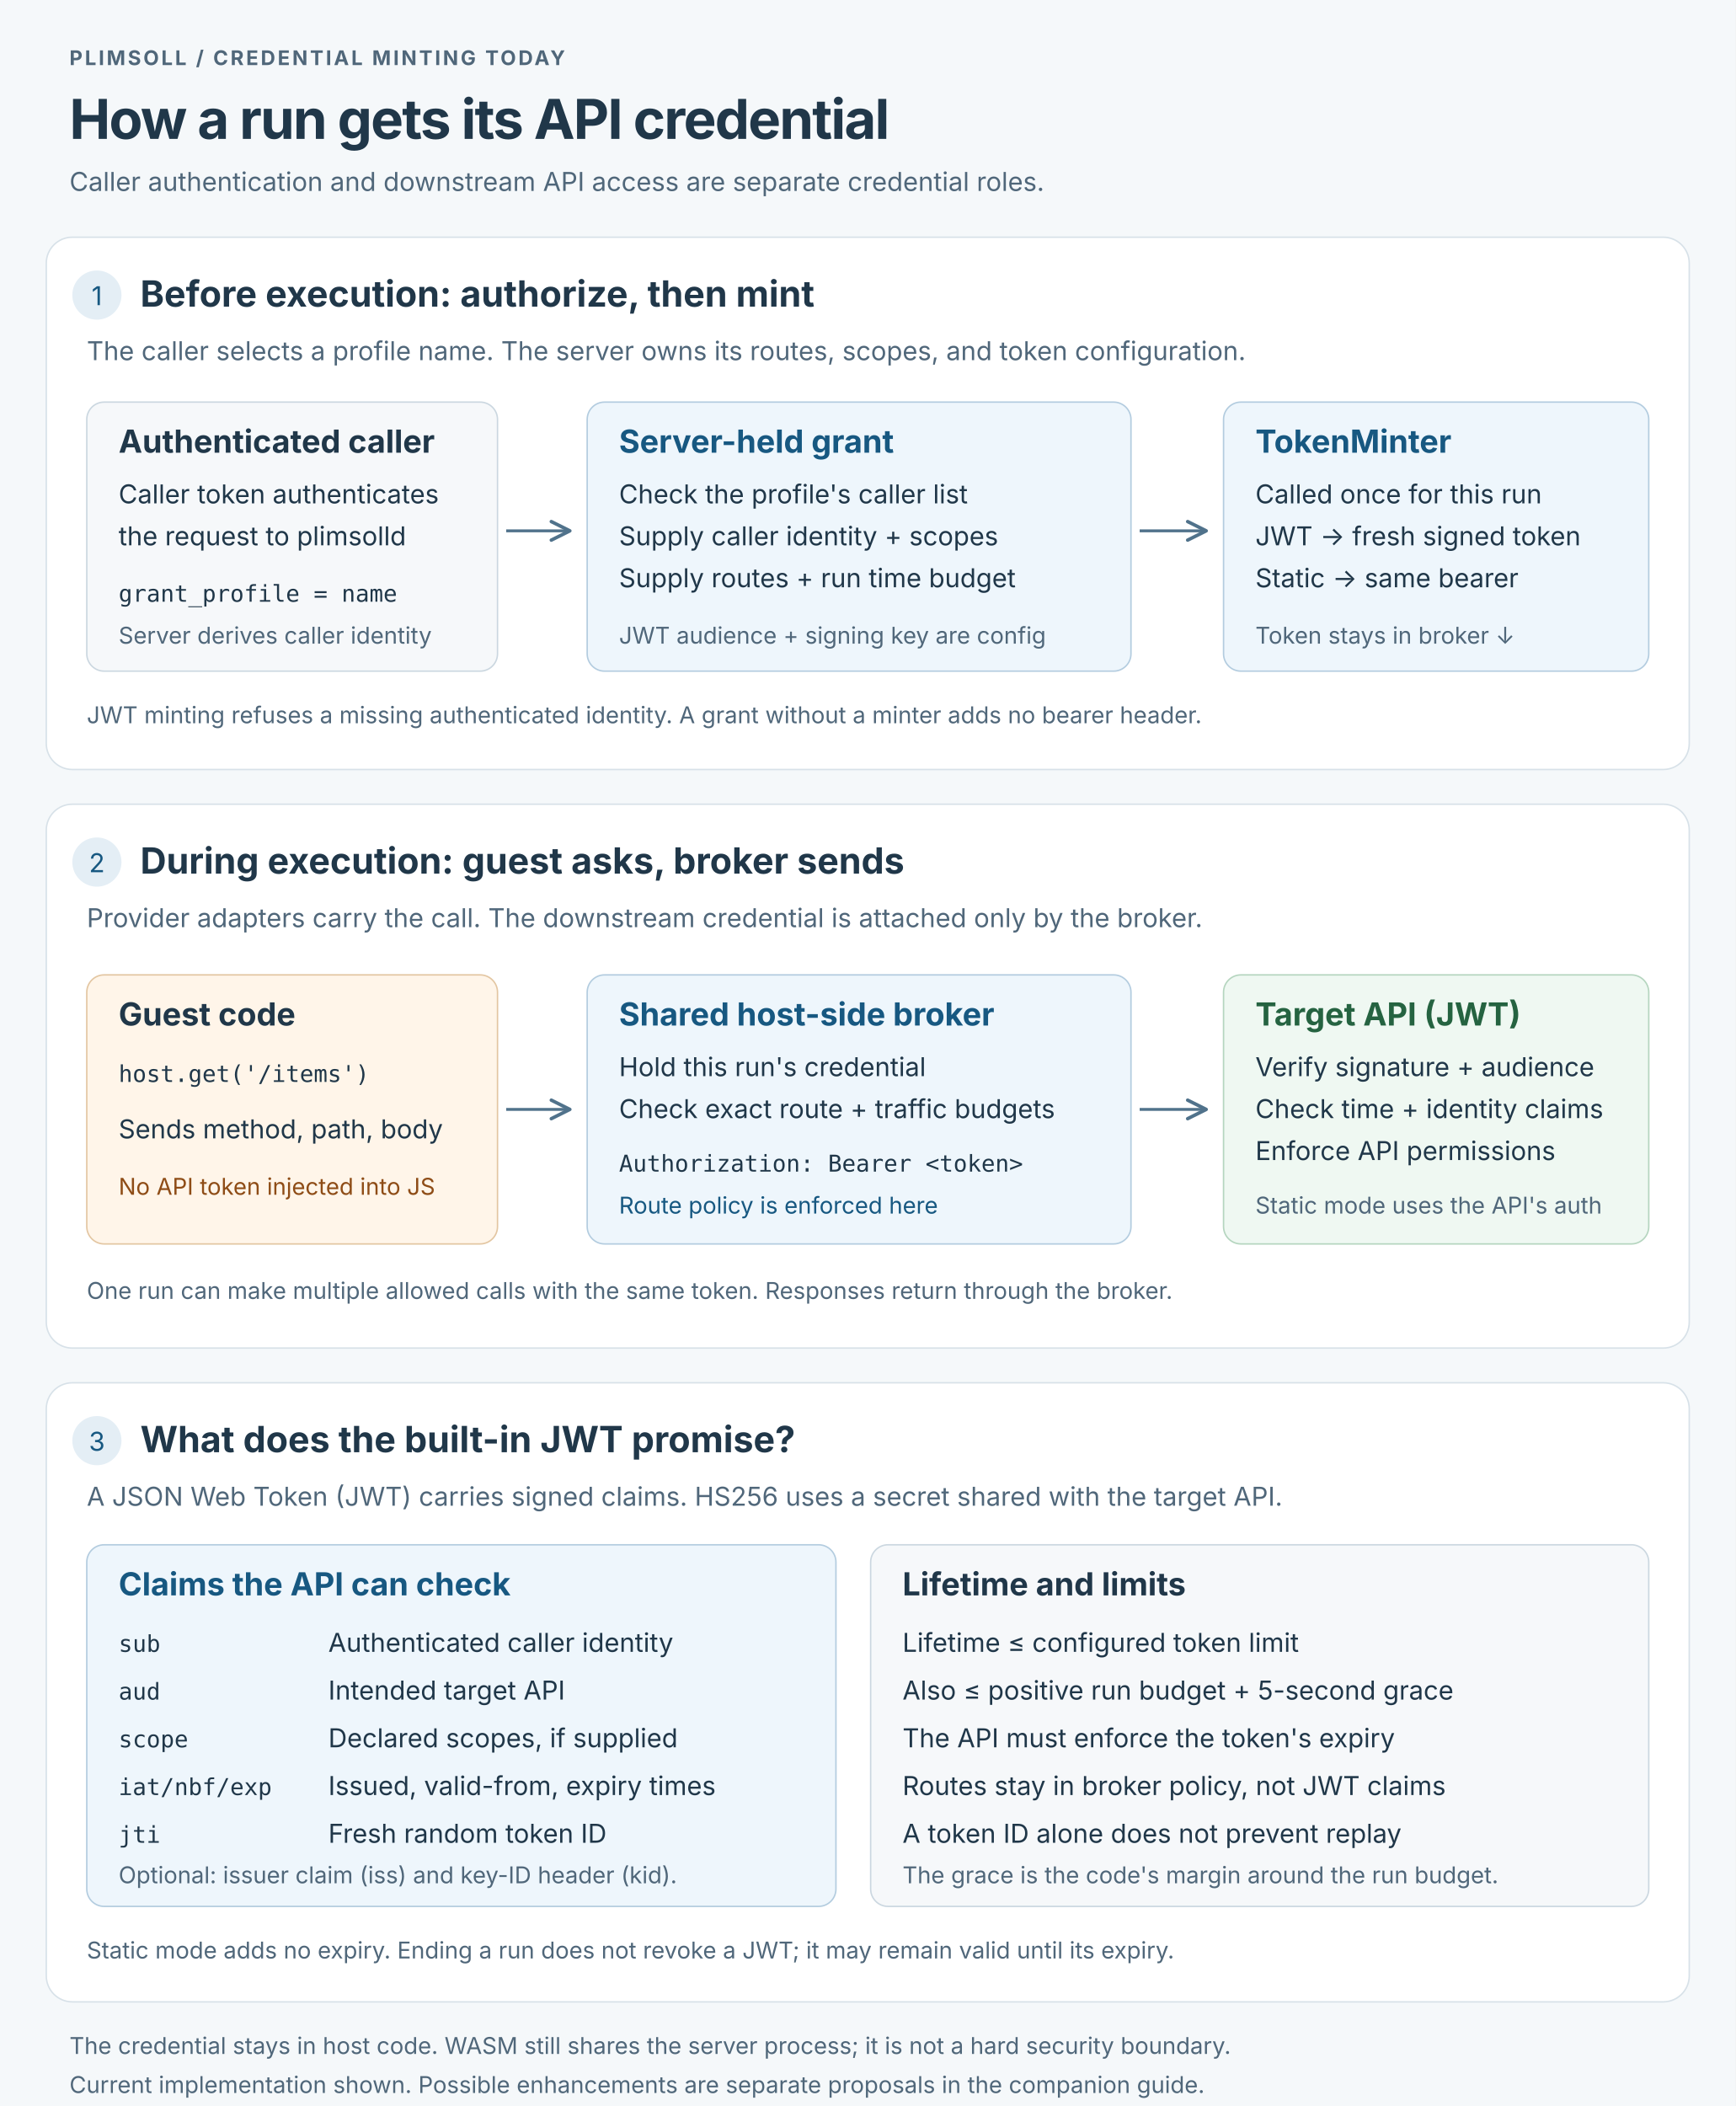
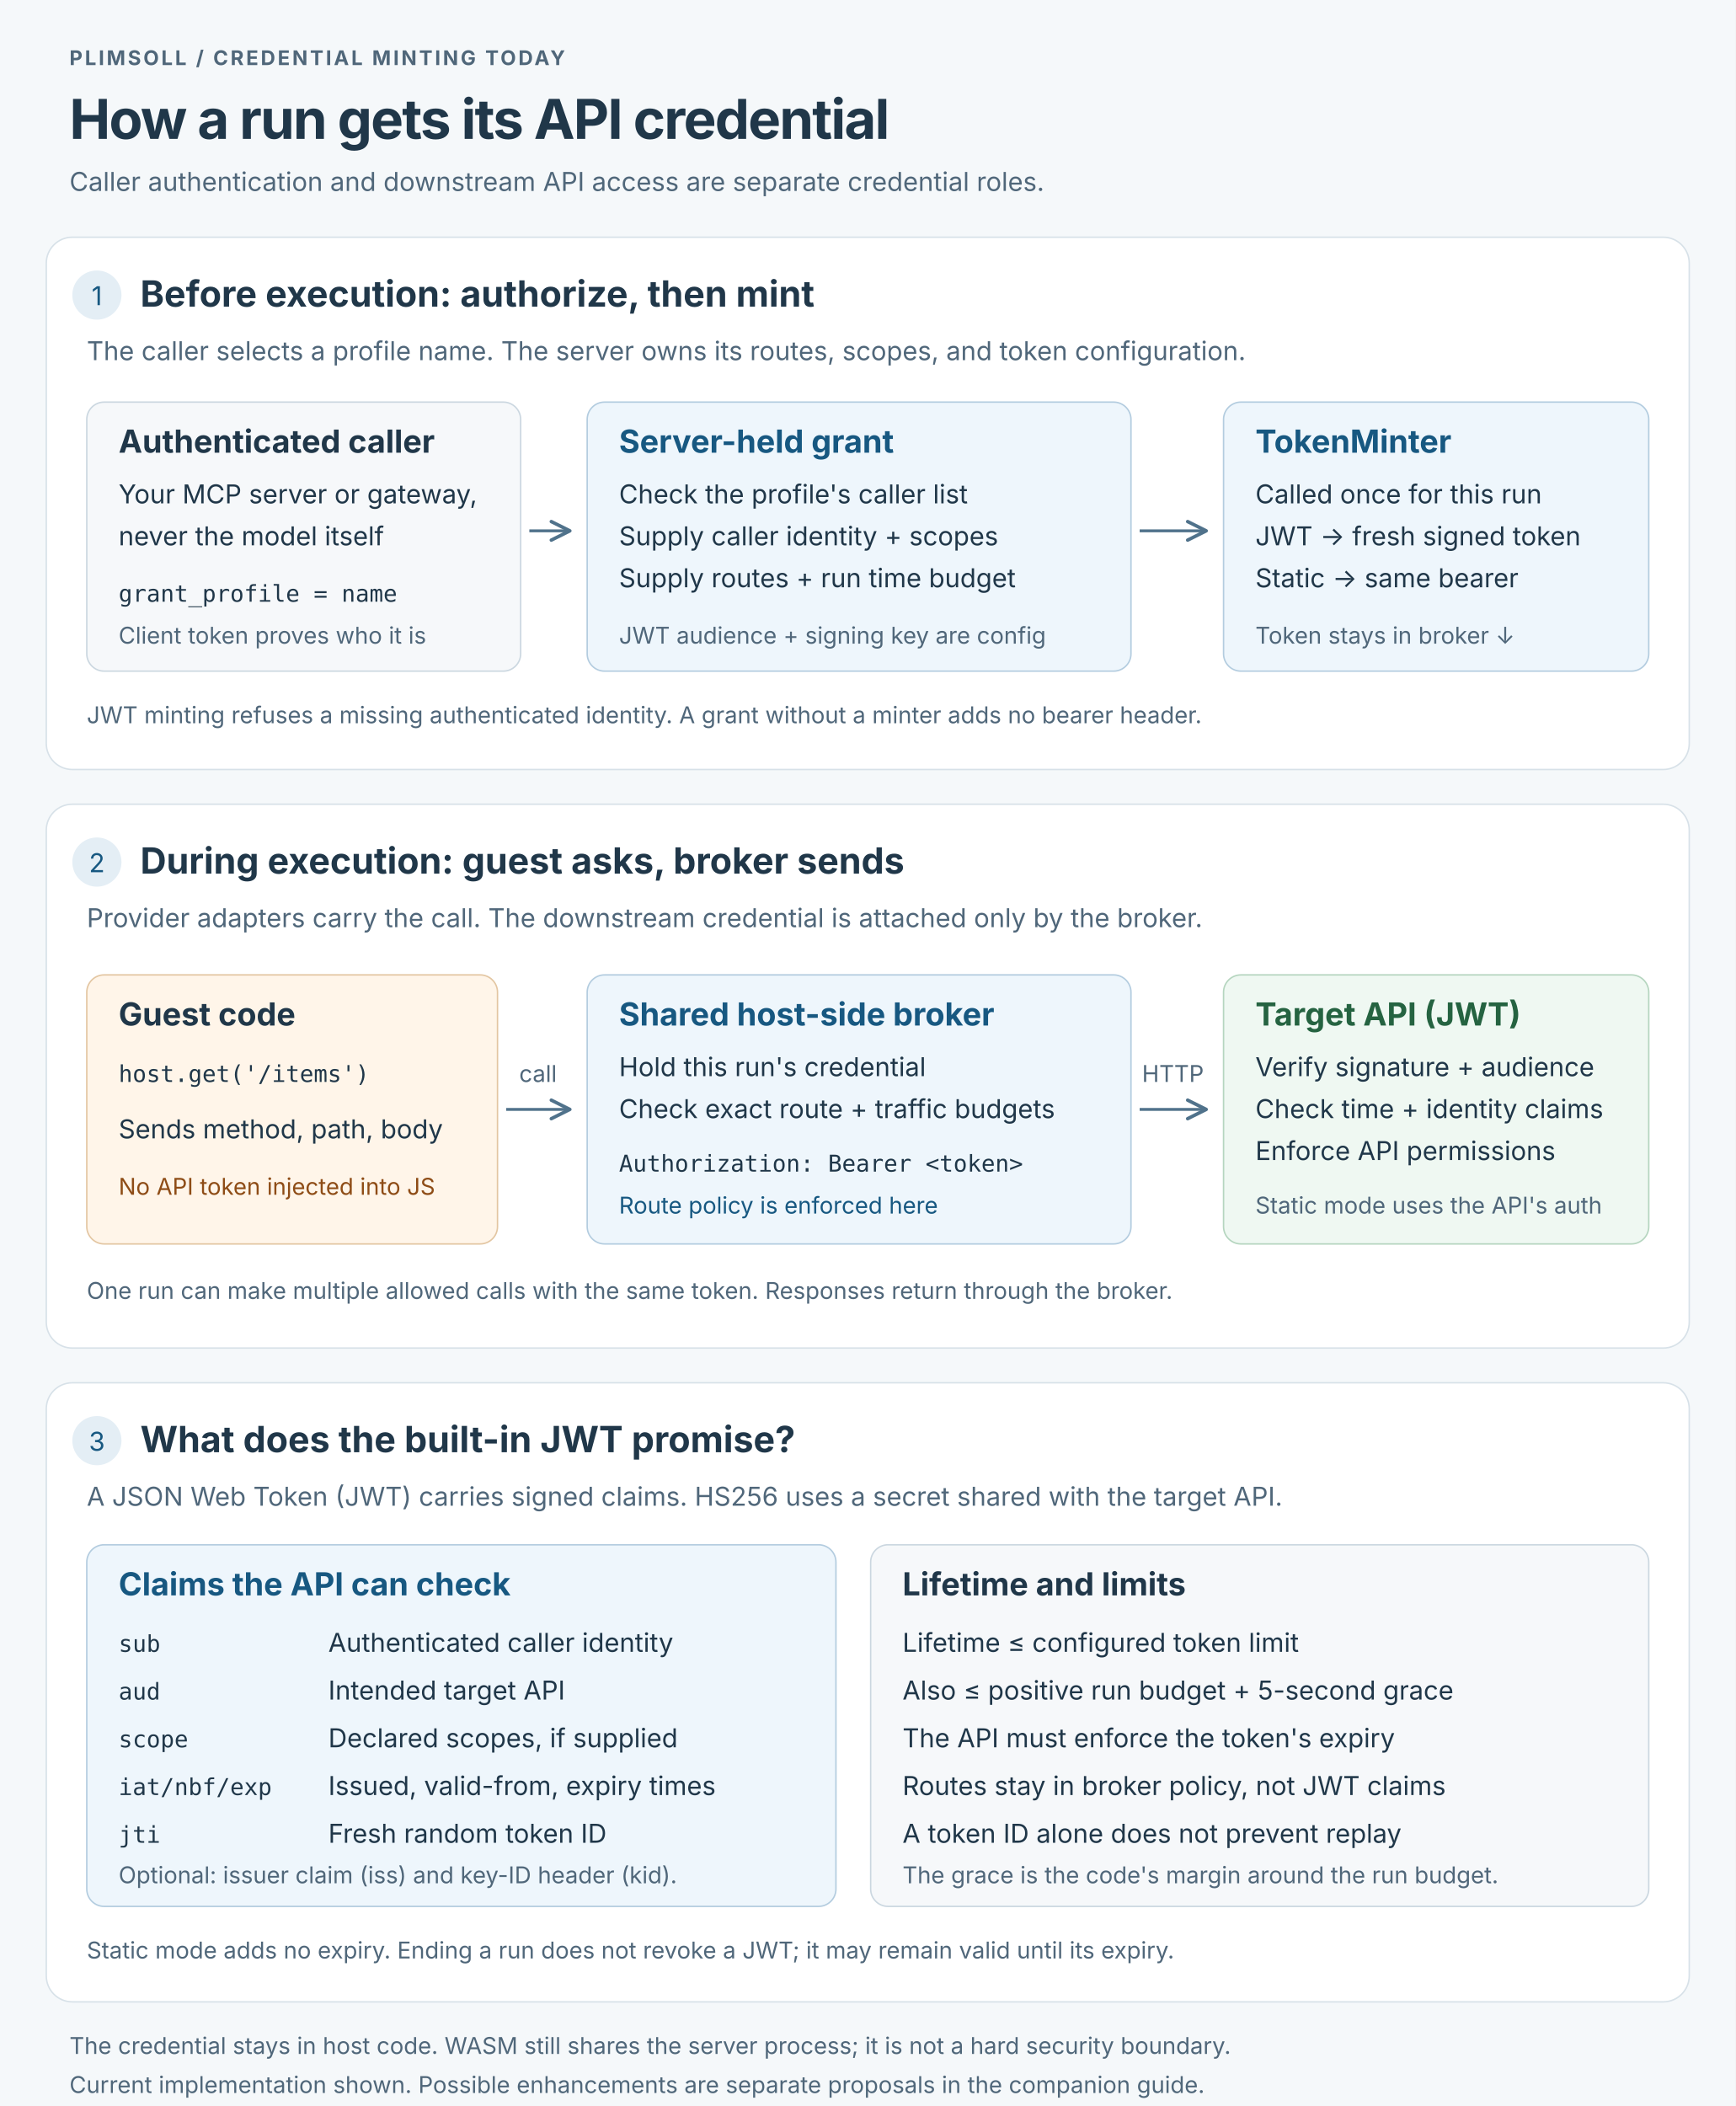
<svg xmlns="http://www.w3.org/2000/svg" width="1200" height="1456" viewBox="0 0 1200 1456" role="img" aria-labelledby="title description">
  <defs>
    <marker id="arrow" viewBox="0 0 10 10" refX="9" refY="5" markerWidth="8" markerHeight="8" orient="auto-start-reverse">
      <path d="M1 1 9 5 1 9" fill="none" stroke="#50728b" stroke-width="1.5" stroke-linecap="round" stroke-linejoin="round" />
    </marker>
    <style>
      text { font-family: system-ui, -apple-system, "Segoe UI", sans-serif; fill: #203749; }
      .title { font-size: 38px; font-weight: 720; letter-spacing: -1px; }
      .section { font-size: 25px; font-weight: 700; }
      .heading { font-size: 22px; font-weight: 700; }
      .body { font-size: 18px; }
      .small { font-size: 16px; }
      .muted { fill: #50677a; }
      .eyebrow { font-size: 14px; font-weight: 700; letter-spacing: 1.6px; }
      .mono { font-family: ui-monospace, "Cascadia Code", monospace; font-size: 16px; }
      .blue { fill: #175881; }
      .orange { fill: #8e4c16; }
      .green { fill: #256341; }
      .line { fill: none; stroke: #50728b; stroke-width: 2; marker-end: url(#arrow); }
      .panel { fill: #fff; stroke: #d7e1e8; }
      .host { fill: #eef6fc; stroke: #b3ccdf; }
      .guest { fill: #fff5e9; stroke: #e3c6a2; }
    </style>
  </defs>
  <rect width="1200" height="1456" fill="#f5f8fa" />
  <text x="48" y="45" class="eyebrow muted">PLIMSOLL / CREDENTIAL MINTING TODAY</text>
  <text x="48" y="96" class="title">How a run gets its API credential</text>
  <text x="48" y="132" class="body muted">Caller authentication and downstream API access are separate credential roles.</text>
  <g id="authorize-and-mint">
    <rect x="32" y="164" width="1136" height="368" rx="18" class="panel" />
    <circle cx="67" cy="204" r="17" fill="#e4eef5" />
    <text x="67" y="211" text-anchor="middle" class="body blue">1</text>
    <text x="97" y="212" class="section">Before execution: authorize, then mint</text>
    <text x="60" y="249" class="body muted">The caller selects a profile name. The server owns its routes, scopes, and token configuration.</text>
    <g id="caller">
-       <rect x="60" y="278" width="284" height="186" rx="12" fill="#f6f8fa" stroke="#cbd7e0" />
+       <rect x="60" y="278" width="300" height="186" rx="12" fill="#f6f8fa" stroke="#cbd7e0" />
      <text x="82" y="313" class="heading">Authenticated caller</text>
-       <text x="82" y="348" class="body">Caller token authenticates</text>
-       <text x="82" y="377" class="body">the request to plimsolld</text>
+       <text x="82" y="348" class="body">Your MCP server or gateway,</text>
+       <text x="82" y="377" class="body">never the model itself</text>
      <text x="82" y="416" class="mono">grant_profile = name</text>
-       <text x="82" y="445" class="small muted">Server derives caller identity</text>
+       <text x="82" y="445" class="small muted">Client token proves who it is</text>
    </g>
-     <path d="M350 367 H394" class="line" />
+     <path d="M366 367 H394" class="line" />
    <g id="profile">
      <rect x="406" y="278" width="376" height="186" rx="12" class="host" />
      <text x="428" y="313" class="heading blue">Server-held grant</text>
      <text x="428" y="348" class="body">Check the profile's caller list</text>
      <text x="428" y="377" class="body">Supply caller identity + scopes</text>
      <text x="428" y="406" class="body">Supply routes + run time budget</text>
      <text x="428" y="445" class="small muted">JWT audience + signing key are config</text>
    </g>
    <path d="M788 367 H834" class="line" />
    <g id="minter">
      <rect x="846" y="278" width="294" height="186" rx="12" class="host" />
      <text x="868" y="313" class="heading blue">TokenMinter</text>
      <text x="868" y="348" class="body">Called once for this run</text>
      <text x="868" y="377" class="body">JWT → fresh signed token</text>
      <text x="868" y="406" class="body">Static → same bearer</text>
      <text x="868" y="445" class="small muted">Token stays in broker ↓</text>
    </g>
    <text x="60" y="500" class="small muted">JWT minting refuses a missing authenticated identity. A grant without a minter adds no bearer header.</text>
  </g>
  <g id="brokered-call">
    <rect x="32" y="556" width="1136" height="376" rx="18" class="panel" />
    <circle cx="67" cy="596" r="17" fill="#e4eef5" />
    <text x="67" y="603" text-anchor="middle" class="body blue">2</text>
    <text x="97" y="604" class="section">During execution: guest asks, broker sends</text>
    <text x="60" y="641" class="body muted">Provider adapters carry the call. The downstream credential is attached only by the broker.</text>
    <g id="guest">
      <rect x="60" y="674" width="284" height="186" rx="12" class="guest" />
      <text x="82" y="709" class="heading">Guest code</text>
      <text x="82" y="748" class="mono">host.get('/items')</text>
      <text x="82" y="787" class="body">Sends method, path, body</text>
      <text x="82" y="826" class="small orange">No API token injected into JS</text>
    </g>
    <path d="M350 767 H394" class="line" />
+     <text x="372" y="748" text-anchor="middle" class="small muted">call</text>
    <g id="broker">
      <rect x="406" y="674" width="376" height="186" rx="12" class="host" />
      <text x="428" y="709" class="heading blue">Shared host-side broker</text>
      <text x="428" y="744" class="body">Hold this run's credential</text>
      <text x="428" y="773" class="body">Check exact route + traffic budgets</text>
      <text x="428" y="810" class="mono">Authorization: Bearer &lt;token&gt;</text>
      <text x="428" y="839" class="small blue">Route policy is enforced here</text>
    </g>
    <path d="M788 767 H834" class="line" />
+     <text x="811" y="748" text-anchor="middle" class="small muted">HTTP</text>
    <g id="api">
      <rect x="846" y="674" width="294" height="186" rx="12" fill="#eff8f2" stroke="#b5d5bf" />
      <text x="868" y="709" class="heading green">Target API (JWT)</text>
      <text x="868" y="744" class="body">Verify signature + audience</text>
      <text x="868" y="773" class="body">Check time + identity claims</text>
      <text x="868" y="802" class="body">Enforce API permissions</text>
      <text x="868" y="839" class="small muted">Static mode uses the API's auth</text>
    </g>
    <text x="60" y="898" class="small muted">One run can make multiple allowed calls with the same token. Responses return through the broker.</text>
  </g>
  <g id="jwt-contract">
    <rect x="32" y="956" width="1136" height="428" rx="18" class="panel" />
    <circle cx="67" cy="996" r="17" fill="#e4eef5" />
    <text x="67" y="1003" text-anchor="middle" class="body blue">3</text>
    <text x="97" y="1004" class="section">What does the built-in JWT promise?</text>
    <text x="60" y="1041" class="body muted">A JSON Web Token (JWT) carries signed claims. HS256 uses a secret shared with the target API.</text>
    <g id="claims">
      <rect x="60" y="1068" width="518" height="250" rx="12" class="host" />
      <text x="82" y="1103" class="heading blue">Claims the API can check</text>
      <text x="82" y="1142" class="mono">sub</text>
      <text x="227" y="1142" class="body">Authenticated caller identity</text>
      <text x="82" y="1175" class="mono">aud</text>
      <text x="227" y="1175" class="body">Intended target API</text>
      <text x="82" y="1208" class="mono">scope</text>
      <text x="227" y="1208" class="body">Declared scopes, if supplied</text>
      <text x="82" y="1241" class="mono">iat/nbf/exp</text>
      <text x="227" y="1241" class="body">Issued, valid-from, expiry times</text>
      <text x="82" y="1274" class="mono">jti</text>
      <text x="227" y="1274" class="body">Fresh random token ID</text>
      <text x="82" y="1302" class="small muted">Optional: issuer claim (iss) and key-ID header (kid).</text>
    </g>
    <g id="limits">
      <rect x="602" y="1068" width="538" height="250" rx="12" fill="#f6f8fa" stroke="#cbd7e0" />
      <text x="624" y="1103" class="heading">Lifetime and limits</text>
      <text x="624" y="1142" class="body">Lifetime ≤ configured token limit</text>
      <text x="624" y="1175" class="body">Also ≤ positive run budget + 5-second grace</text>
      <text x="624" y="1208" class="body">The API must enforce the token's expiry</text>
      <text x="624" y="1241" class="body">Routes stay in broker policy, not JWT claims</text>
      <text x="624" y="1274" class="body">A token ID alone does not prevent replay</text>
      <text x="624" y="1302" class="small muted">The grace is the code's margin around the run budget.</text>
    </g>
    <text x="60" y="1354" class="small muted">Static mode adds no expiry. Ending a run does not revoke a JWT; it may remain valid until its expiry.</text>
  </g>
  <text x="48" y="1420" class="small muted">The credential stays in host code. WASM still shares the server process; it is not a hard security boundary.</text>
  <text x="48" y="1447" class="small muted">Current implementation shown. Possible enhancements are separate proposals in the companion guide.</text>
</svg>
